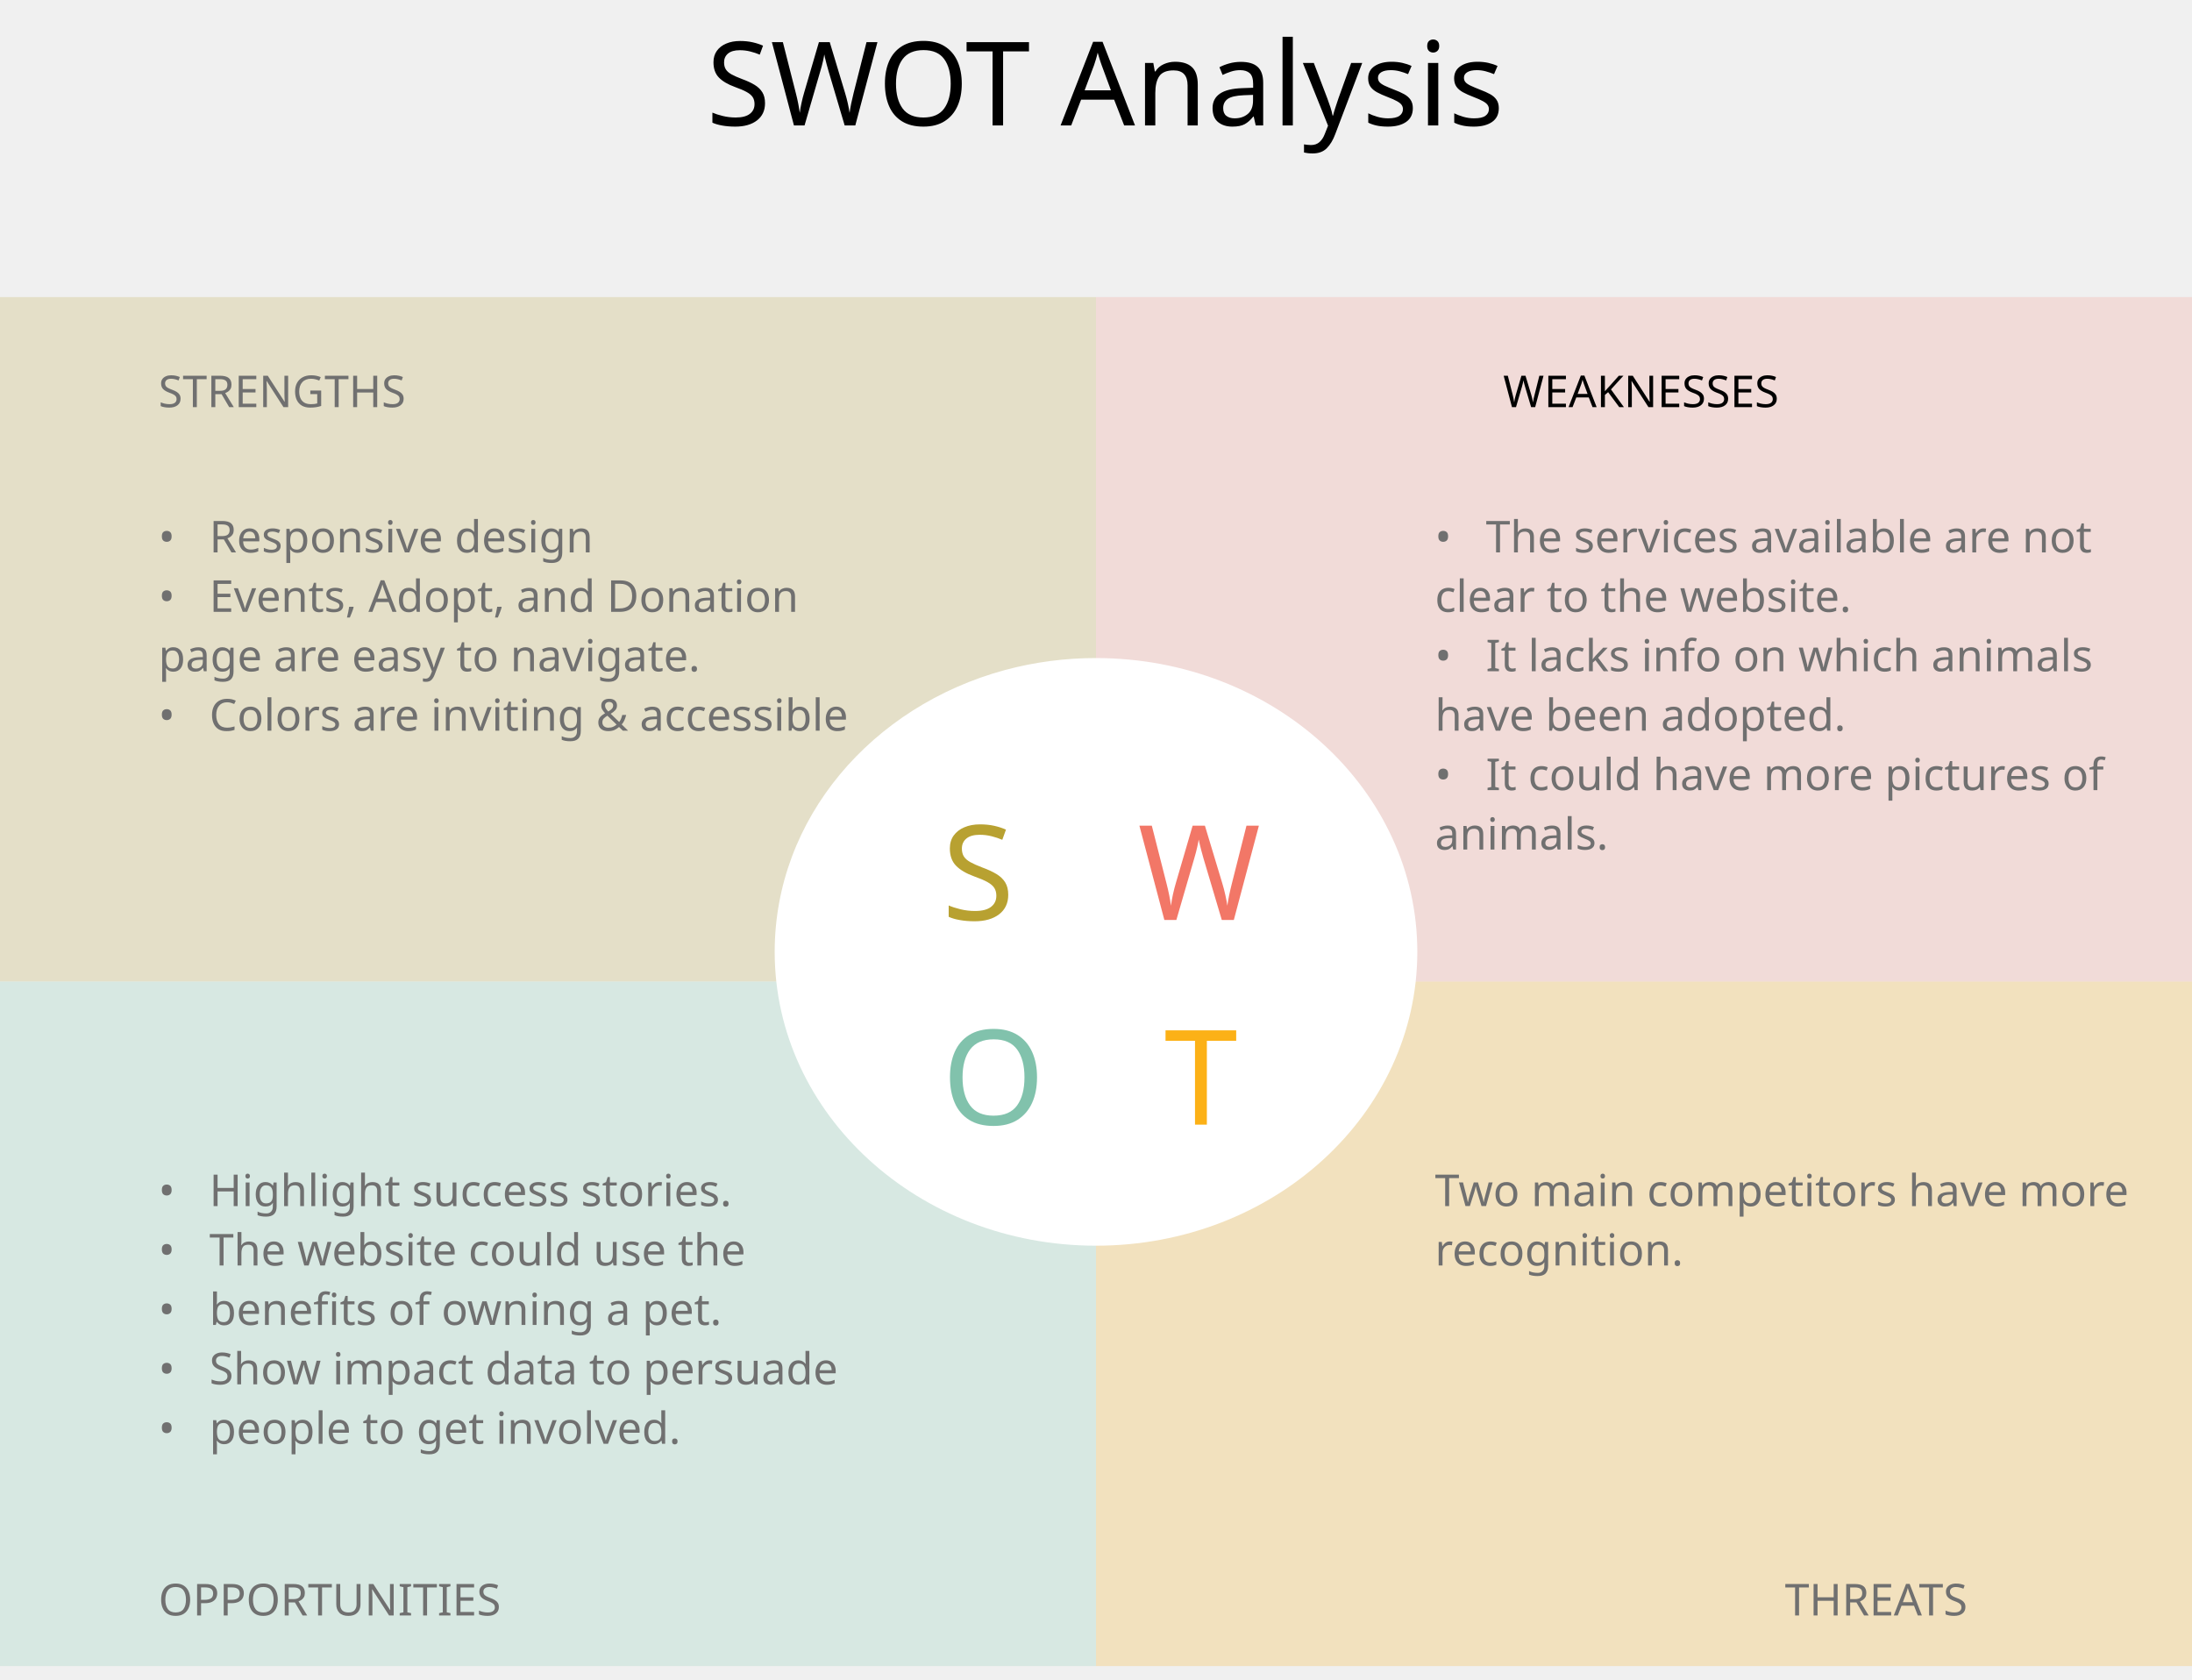
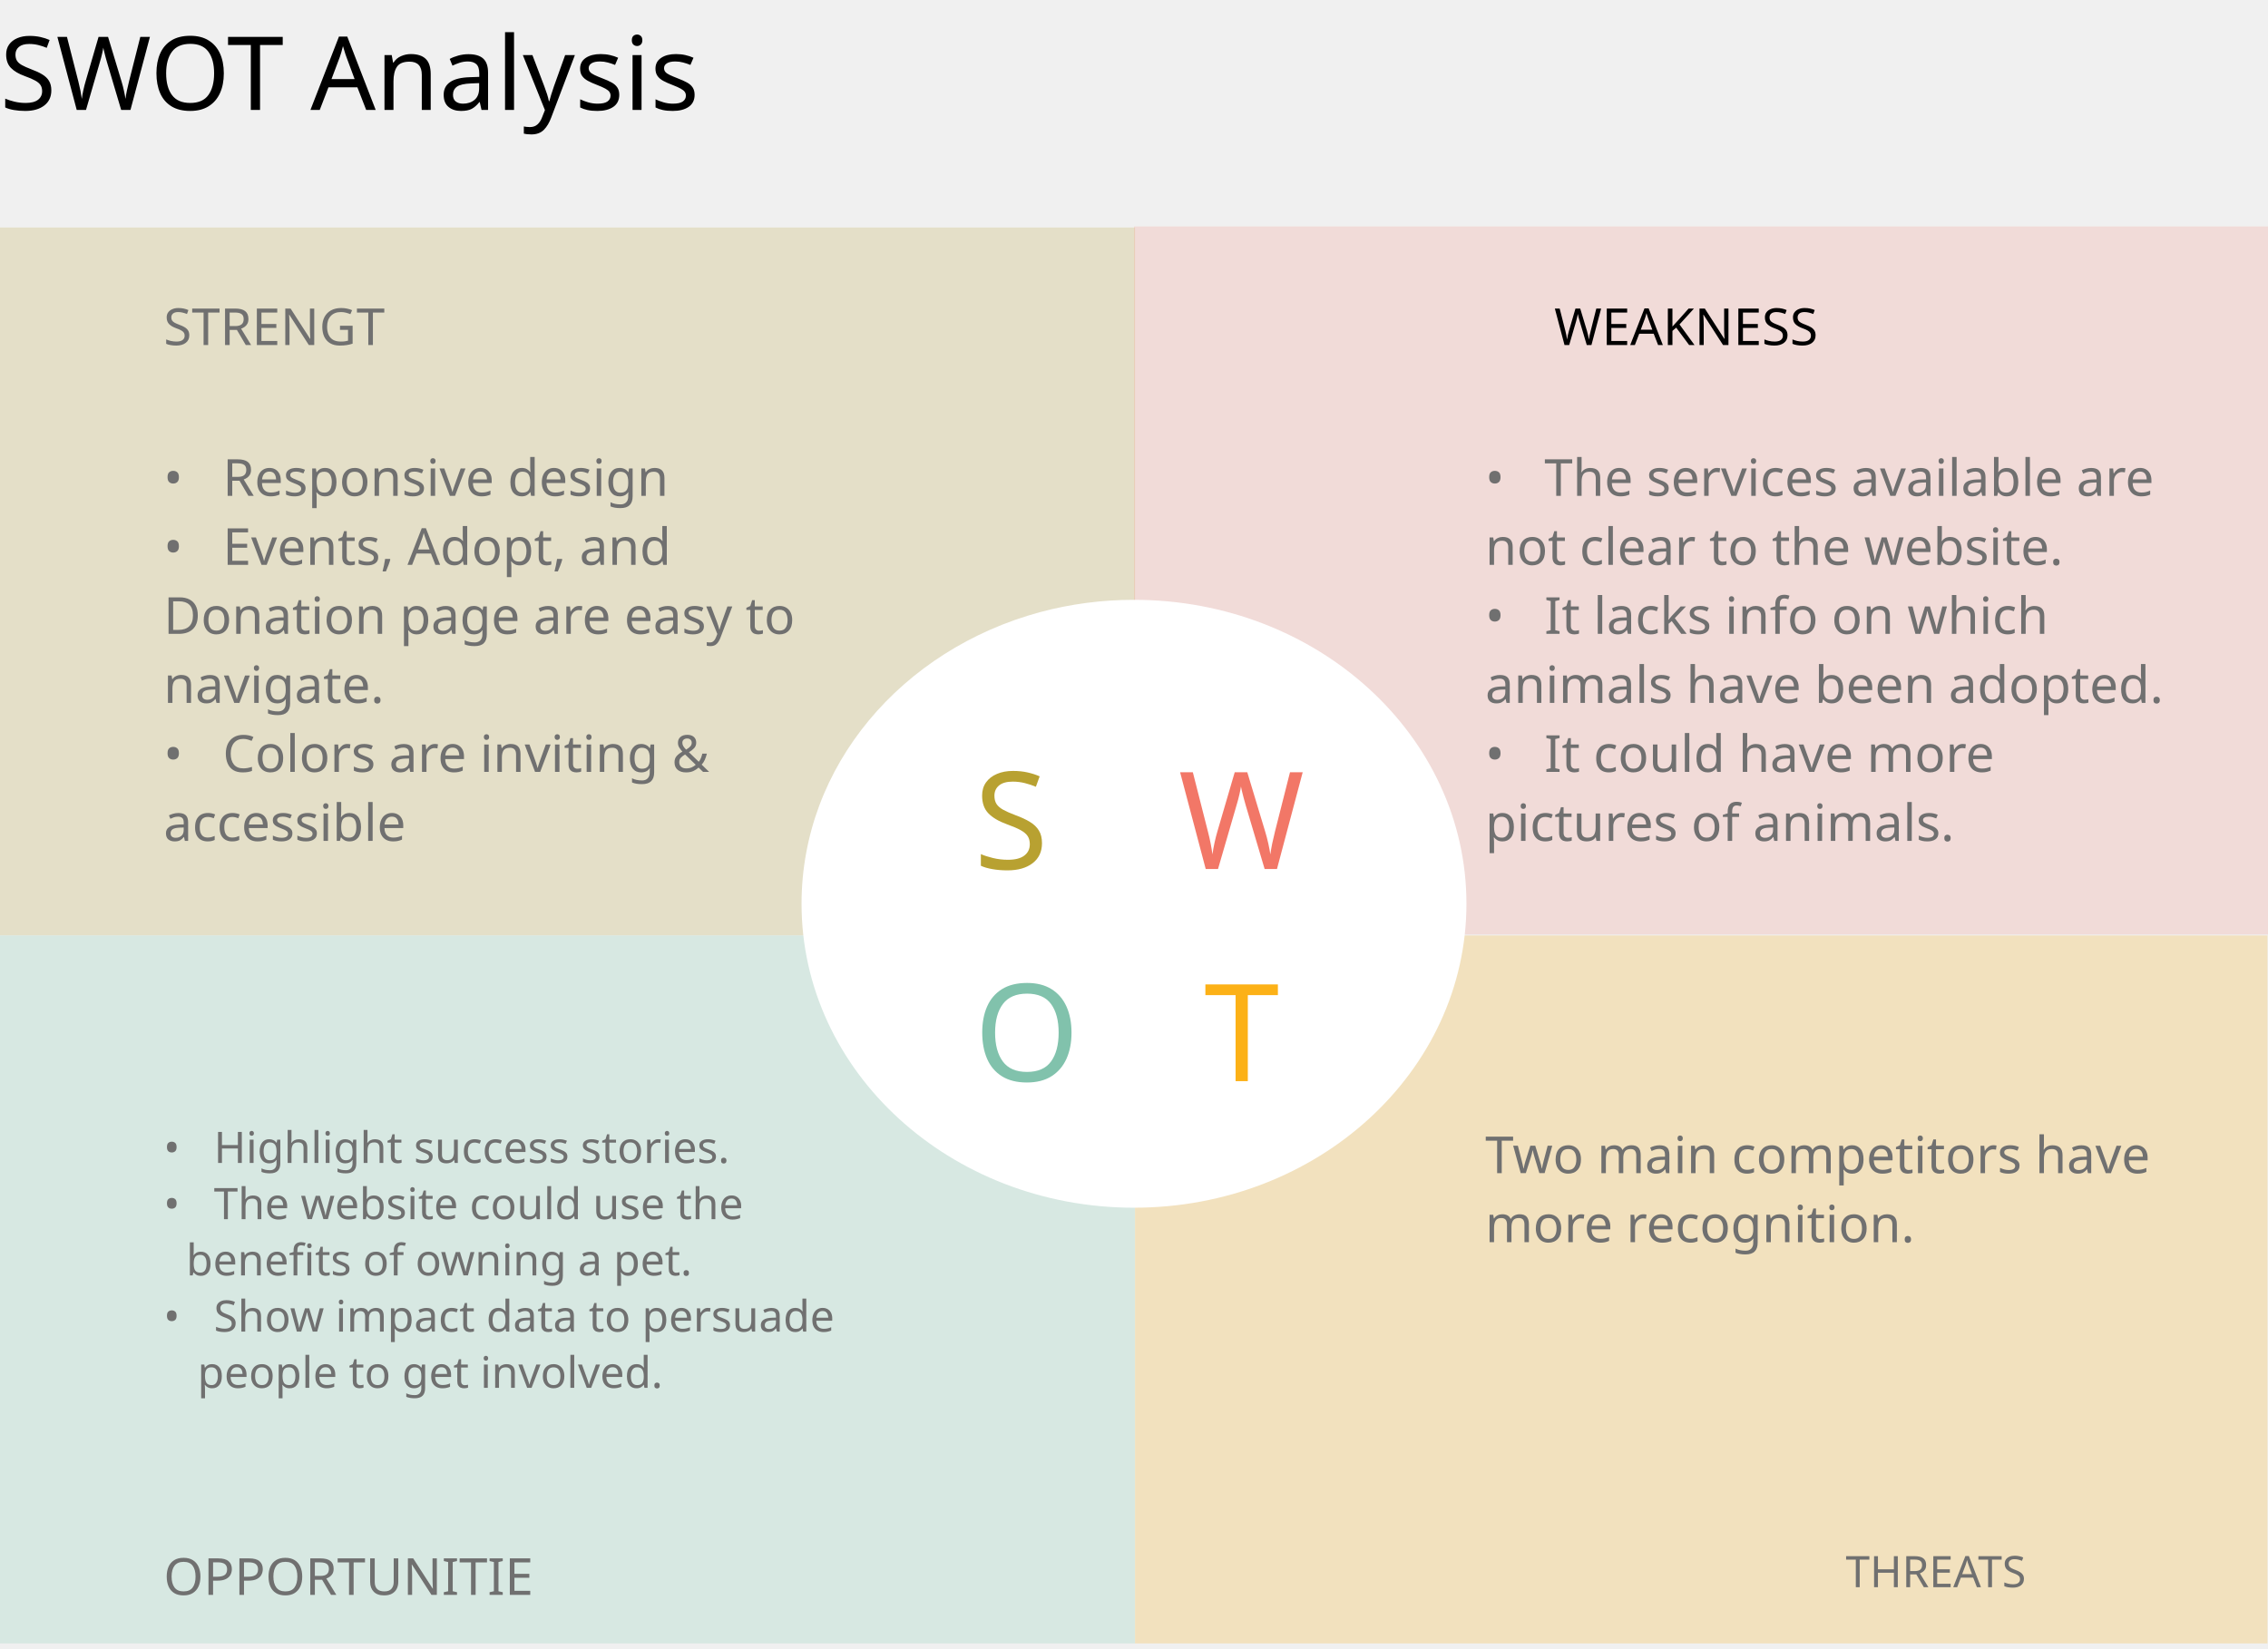
- <svg xmlns="http://www.w3.org/2000/svg" width="996" height="763" viewBox="0 0 996 763">
-   <g id="SWOT" transform="translate(-730 -17020)">
-     <g id="Group_43" data-name="Group 43" transform="translate(155 -532)">
-       <rect id="Rectangle_96" data-name="Rectangle 96" width="498" height="311" transform="translate(575 17687)" fill="#b8a131" opacity="0.21" />
-       <text id="STRENGTHS_" data-name="STRENGTHS   " transform="translate(647 17718)" fill="#707070" font-size="20" font-family="ZenTokyoZoo-Regular, Zen Tokyo Zoo">
-         <tspan x="0" y="19">STRENGTHS</tspan>
+ <svg xmlns="http://www.w3.org/2000/svg" width="887.206" height="645.001" viewBox="0 0 887.206 645.001">
+   <g id="SWOT" transform="translate(-730 -17054.715)">
+     <g id="Group_43" data-name="Group 43" transform="translate(730 17143.313)">
+       <rect id="Rectangle_96" data-name="Rectangle 96" width="444" height="277" transform="translate(0 0.403)" fill="#b8a131" opacity="0.21" />
+       <text id="STRENGTHS_" data-name="STRENGTHS   " transform="translate(64 27.403)" fill="#707070" font-size="20" font-family="ZenTokyoZoo-Regular, Zen Tokyo Zoo">
+         <tspan x="0" y="19">STRENGT</tspan>
      </text>
-       <path id="Path_816" data-name="Path 816" d="M0,0H498V311H0Z" transform="translate(1073 17687)" fill="#f48b7e" opacity="0.21" />
-       <rect id="Rectangle_97" data-name="Rectangle 97" width="498" height="311" transform="translate(575 17998)" fill="#c4e2d8" opacity="0.56" />
-       <rect id="Rectangle_98" data-name="Rectangle 98" width="498" height="311" transform="translate(1073 17998)" fill="#fcb117" opacity="0.23" />
-       <path id="Path_817" data-name="Path 817" d="M146,0c80.634,0,146,59.77,146,133.5S226.634,267,146,267,0,207.23,0,133.5C0,72.968,44.06,21.845,104.7,5.416A158.3,158.3,0,0,1,146,0Z" transform="translate(927 17851)" fill="#fff" />
-       <text id="WEAKNESSES_" data-name="WEAKNESSES   " transform="translate(1258 17718)" font-size="20" font-family="ZenTokyoZoo-Regular, Zen Tokyo Zoo">
-         <tspan x="0" y="19">WEAKNESSES</tspan>
+       <path id="Path_816" data-name="Path 816" d="M0,0H443.6V277.029H0Z" transform="translate(443.603 0)" fill="#f48b7e" opacity="0.21" />
+       <rect id="Rectangle_97" data-name="Rectangle 97" width="444" height="277" transform="translate(0 277.403)" fill="#c4e2d8" opacity="0.56" />
+       <rect id="Rectangle_98" data-name="Rectangle 98" width="443" height="277" transform="translate(444 277.403)" fill="#fcb117" opacity="0.23" />
+       <path id="Path_817" data-name="Path 817" d="M130.052,0C201.878,0,260.1,53.241,260.1,118.918S201.878,237.835,130.052,237.835,0,184.594,0,118.918C0,65,39.247,19.459,93.266,4.824A141.011,141.011,0,0,1,130.052,0Z" transform="translate(313.551 146.086)" fill="#fff" />
+       <text id="WEAKNESSES_" data-name="WEAKNESSES   " transform="translate(608 27.403)" font-size="20" font-family="ZenTokyoZoo-Regular, Zen Tokyo Zoo">
+         <tspan x="0" y="19">WEAKNESS</tspan>
      </text>
-       <text id="OPPORTUNITIES_" data-name="OPPORTUNITIES " transform="translate(647 18267)" fill="#707070" font-size="20" font-family="ZenTokyoZoo-Regular, Zen Tokyo Zoo">
-         <tspan x="0" y="19">OPPORTUNITIES</tspan>
+       <text id="OPPORTUNITIES_" data-name="OPPORTUNITIES " transform="translate(64 516.403)" fill="#707070" font-size="20" font-family="ZenTokyoZoo-Regular, Zen Tokyo Zoo">
+         <tspan x="0" y="19">OPPORTUNITIE</tspan>
      </text>
-       <text id="THREATS_" data-name="THREATS " transform="translate(1386 18286)" fill="#707070" font-size="20" font-family="ZenTokyoZoo-Regular, Zen Tokyo Zoo">
+       <text id="THREATS_" data-name="THREATS " transform="translate(722 532.403)" fill="#707070" font-size="17" font-family="ZenTokyoZoo-Regular, Zen Tokyo Zoo">
        <tspan x="0" y="0">THREATS</tspan>
-         <tspan x="0" y="24" />
+         <tspan x="0" y="20" />
      </text>
-       <text id="S" transform="translate(1003 17970)" fill="#b8a131" font-size="60" font-family="ZenTokyoZoo-Regular, Zen Tokyo Zoo">
+       <text id="S" transform="translate(381 251.403)" fill="#b8a131" font-size="53" font-family="ZenTokyoZoo-Regular, Zen Tokyo Zoo">
        <tspan x="0" y="0">S</tspan>
      </text>
-       <text id="W" transform="translate(1092 17970)" fill="#f27767" font-size="60" font-family="ZenTokyoZoo-Regular, Zen Tokyo Zoo">
+       <text id="W" transform="translate(461 251.403)" fill="#f27767" font-size="53" font-family="ZenTokyoZoo-Regular, Zen Tokyo Zoo">
        <tspan x="0" y="0">W</tspan>
      </text>
-       <text id="O" transform="translate(1003 18063)" fill="#81c2ac" font-size="60" font-family="ZenTokyoZoo-Regular, Zen Tokyo Zoo">
+       <text id="O" transform="translate(381 334.403)" fill="#81c2ac" font-size="53" font-family="ZenTokyoZoo-Regular, Zen Tokyo Zoo">
        <tspan x="0" y="0">O</tspan>
      </text>
-       <text id="T" transform="translate(1104 18063)" fill="#fcb117" font-size="60" font-family="ZenTokyoZoo-Regular, Zen Tokyo Zoo">
+       <text id="T" transform="translate(471 334.403)" fill="#fcb117" font-size="53" font-family="ZenTokyoZoo-Regular, Zen Tokyo Zoo">
        <tspan x="0" y="0">T</tspan>
      </text>
-       <text id="_Highlight_success_stories._The_website_could_use_the_benefits_of_owning_a_pet._Show_impact_data_to_persuade_people_to_get_involved._" data-name="•   Highlight success stories. •   The website could use the  •   benefits of owning a pet. •   Show impact data to persuade  •   people to get involved. " transform="translate(647 18100)" fill="#707070" font-size="20" font-family="SegoeUI, Segoe UI">
+       <text id="_Highlight_success_stories._The_website_could_use_the_benefits_of_owning_a_pet._Show_impact_data_to_persuade_people_to_get_involved._" data-name="•   Highlight success stories. •   The website could use the    benefits of owning a pet. •   Show impact data to persuade     people to get involved. " transform="translate(64 366.403)" fill="#707070" font-size="17" font-family="SegoeUI, Segoe UI">
        <tspan x="0" y="0" xml:space="preserve">•   Highlight success stories.</tspan>
-         <tspan x="0" y="27" xml:space="preserve">•   The website could use the </tspan>
-         <tspan x="0" y="54" xml:space="preserve">•   benefits of owning a pet.</tspan>
-         <tspan x="0" y="81" xml:space="preserve">•   Show impact data to persuade </tspan>
-         <tspan x="0" y="108" xml:space="preserve">•   people to get involved.</tspan>
-         <tspan x="0" y="135" />
+         <tspan x="0" y="22" xml:space="preserve">•   The website could use the </tspan>
+         <tspan x="0" y="44" xml:space="preserve">  benefits of owning a pet.</tspan>
+         <tspan x="0" y="66" xml:space="preserve">•   Show impact data to persuade </tspan>
+         <tspan x="0" y="88" xml:space="preserve">   people to get involved.</tspan>
+         <tspan x="0" y="110" />
      </text>
-       <text id="Two_main_competitors_have_more_recognition._" data-name="Two main competitors have more recognition. " transform="translate(1227 18078)" fill="#707070" font-size="20" font-family="SegoeUI, Segoe UI">
-         <tspan x="0" y="22">Two main competitors have more </tspan>
-         <tspan x="0" y="49">recognition.</tspan>
+       <text id="Two_main_competitors_have_more_recognition._" data-name="Two main competitors have more recognition. " transform="translate(581 348.403)" fill="#707070" font-size="20" font-family="SegoeUI, Segoe UI">
+         <tspan x="0" y="22">Two main competitors have </tspan>
+         <tspan x="0" y="49">more recognition.</tspan>
        <tspan x="0" y="76" />
      </text>
-       <text id="_Responsive_design_Events_Adopt_and_Donation_page_are_easy_to_navigate._Colors_are_inviting_accessible_" data-name="•   Responsive design •   Events, Adopt, and Donation page are easy to navigate. •   Colors are inviting &amp; accessible " transform="translate(647 17781)" fill="#707070" font-size="20" font-family="SegoeUI, Segoe UI">
+       <text id="_Responsive_design_Events_Adopt_and_Donation_page_are_easy_to_navigate._Colors_are_inviting_accessible_" data-name="•   Responsive design •   Events, Adopt, and Donation page are easy to navigate. •   Colors are inviting &amp; accessible " transform="translate(64 83.403)" fill="#707070" font-size="20" font-family="SegoeUI, Segoe UI">
        <tspan x="0" y="22" xml:space="preserve">•   Responsive design</tspan>
-         <tspan x="0" y="49" xml:space="preserve">•   Events, Adopt, and Donation </tspan>
-         <tspan x="0" y="76">page are easy to navigate.</tspan>
-         <tspan x="0" y="103" xml:space="preserve">•   Colors are inviting &amp; accessible</tspan>
-         <tspan x="0" y="130" />
+         <tspan x="0" y="49" xml:space="preserve">•   Events, Adopt, and </tspan>
+         <tspan x="0" y="76">Donation page are easy to </tspan>
+         <tspan x="0" y="103">navigate.</tspan>
+         <tspan x="0" y="130" xml:space="preserve">•   Colors are inviting &amp; </tspan>
+         <tspan x="0" y="157">accessible</tspan>
+         <tspan x="0" y="184" />
      </text>
-       <text id="_The_services_available_are_not_clear_to_the_website._It_lacks_info_on_which_animals_have_been_adopted._It_could_have_more_pictures_of_animals._" data-name="•   The services available are not clear to the website. •   It lacks info on which animals have been adopted. •   It could have more pictures of animals. " transform="translate(1227 17781)" fill="#707070" font-size="20" font-family="SegoeUI, Segoe UI">
-         <tspan x="0" y="22" xml:space="preserve">•   The services available are not </tspan>
-         <tspan x="0" y="49">clear to the website.</tspan>
-         <tspan x="0" y="76" xml:space="preserve">•   It lacks info on which animals </tspan>
-         <tspan x="0" y="103">have been adopted.</tspan>
-         <tspan x="0" y="130" xml:space="preserve">•   It could have more pictures of </tspan>
-         <tspan x="0" y="157">animals.</tspan>
+       <text id="_The_services_available_are_not_clear_to_the_website._It_lacks_info_on_which_animals_have_been_adopted._It_could_have_more_pictures_of_animals._" data-name="•   The services available are not clear to the website. •   It lacks info on which animals have been adopted. •   It could have more pictures of animals. " transform="translate(581 83.403)" fill="#707070" font-size="20" font-family="SegoeUI, Segoe UI">
+         <tspan x="0" y="22" xml:space="preserve">•   The services available are </tspan>
+         <tspan x="0" y="49">not clear to the website.</tspan>
+         <tspan x="0" y="76" xml:space="preserve">•   It lacks info on which </tspan>
+         <tspan x="0" y="103">animals have been adopted.</tspan>
+         <tspan x="0" y="130" xml:space="preserve">•   It could have more </tspan>
+         <tspan x="0" y="157">pictures of animals.</tspan>
        <tspan x="0" y="184" />
      </text>
    </g>
-     <text id="SWOT_Analysis" data-name="SWOT Analysis" transform="translate(1051 17077)" font-size="53" font-family="Playfair Display">
+     <text id="SWOT_Analysis" data-name="SWOT Analysis" transform="translate(730 17097.715)" font-size="40" font-family="Playfair Display">
      <tspan x="0" y="0">SWOT Analysis</tspan>
    </text>
  </g>
</svg>
